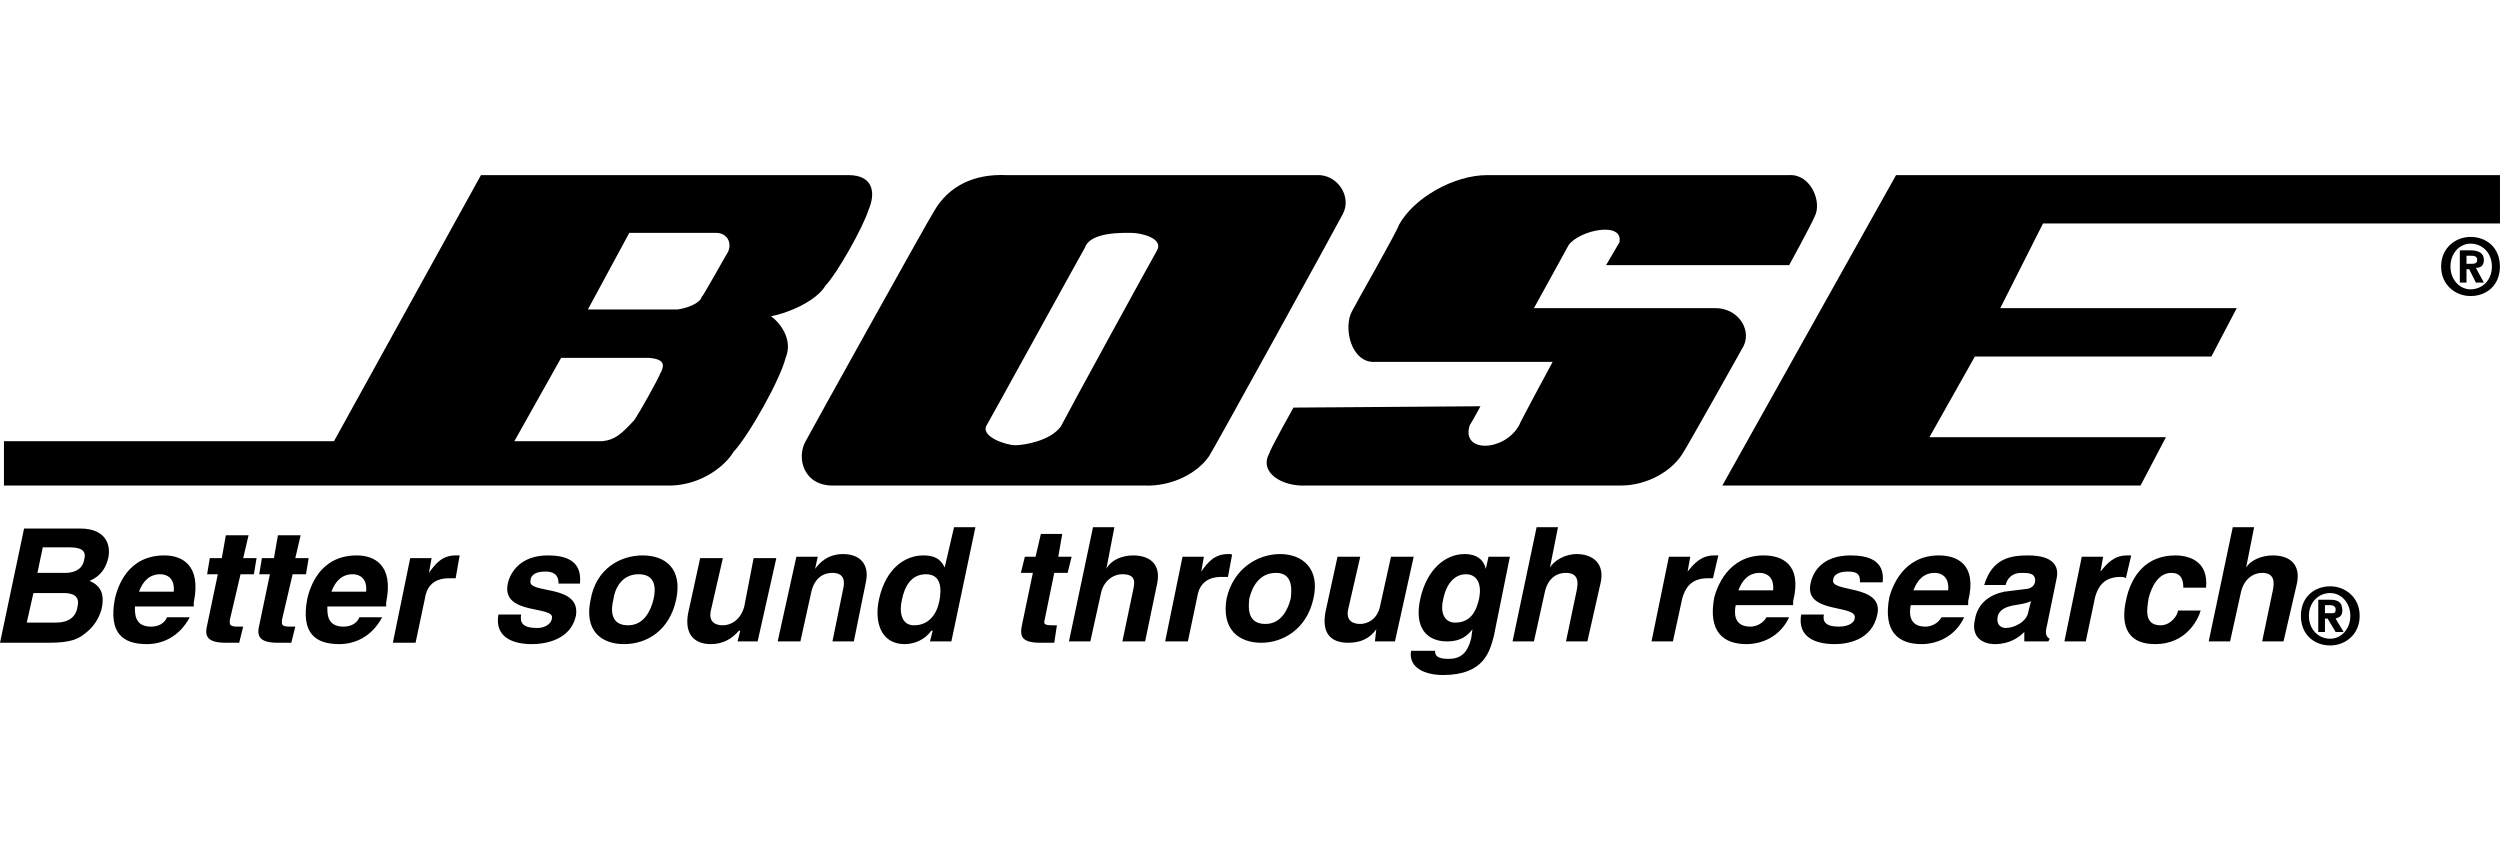
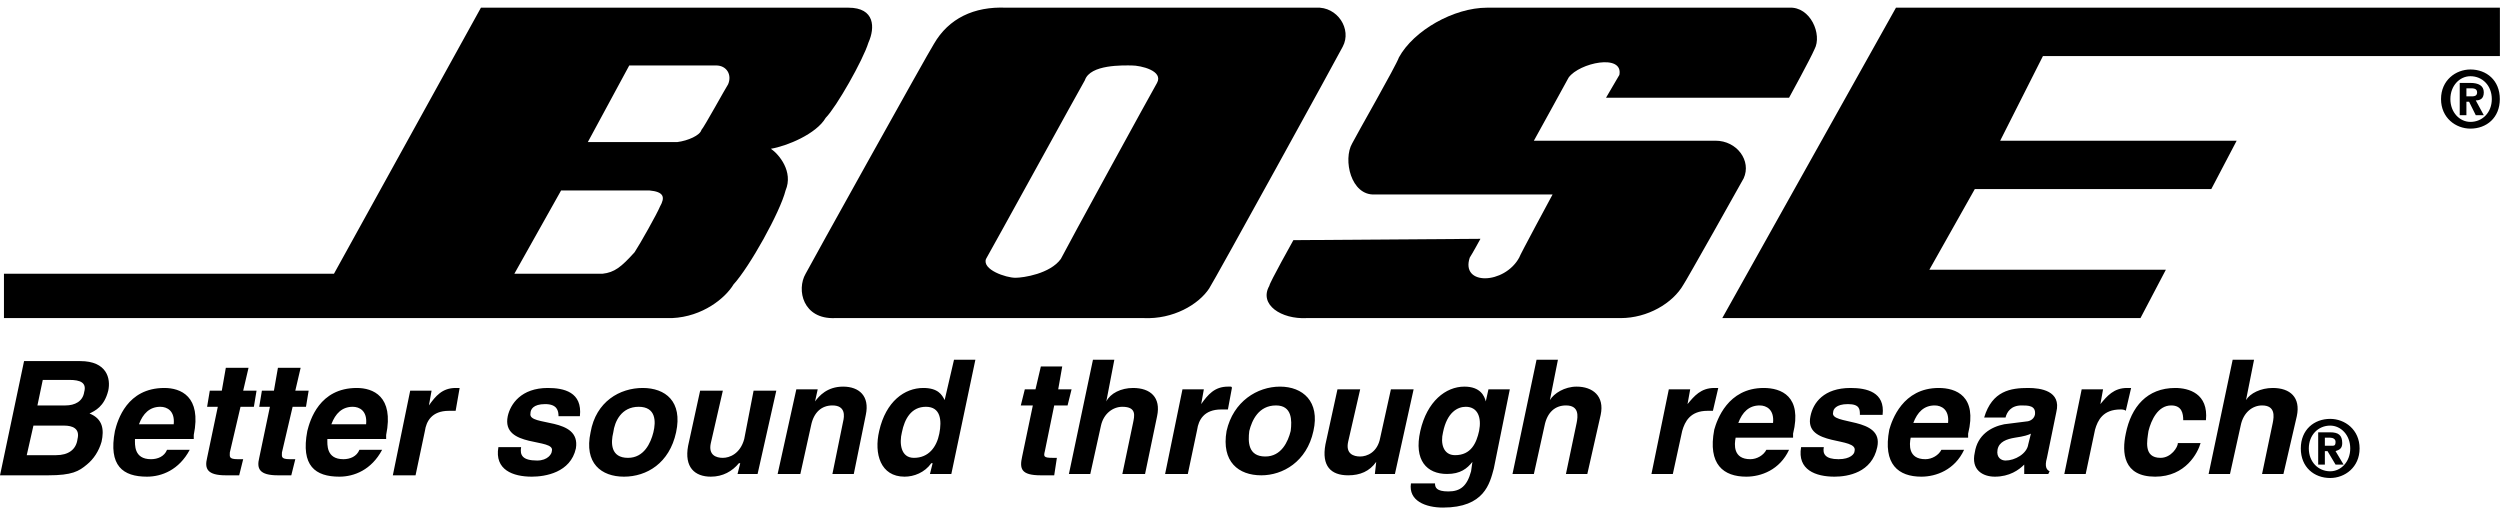
- <svg xmlns="http://www.w3.org/2000/svg" width="150" height="51" viewBox="0 0 150 51" fill="none">
-   <path fill-rule="evenodd" clip-rule="evenodd" d="M108.872 13.006C108.631 13.571 107.349 15.909 107.349 15.909H96.365L97.167 14.538C97.407 13.248 94.762 13.812 94.121 14.7C94.04 14.861 92.036 18.489 92.036 18.489H102.939C104.222 18.489 105.104 19.698 104.623 20.747C104.543 20.908 101.095 27.036 101.015 27.116C100.374 28.245 98.85 29.132 97.247 29.132H78.407C76.884 29.213 75.521 28.326 76.162 27.197C76.162 27.036 77.606 24.456 77.606 24.456L88.829 24.375C88.829 24.375 88.348 25.262 88.188 25.504C87.627 27.197 90.272 27.116 91.154 25.504C91.154 25.423 93.158 21.714 93.158 21.714H82.496C81.053 21.795 80.572 19.618 81.133 18.65C81.374 18.167 83.778 13.974 83.939 13.49C84.821 11.877 87.226 10.507 89.23 10.507H107.349C108.631 10.426 109.353 12.119 108.872 13.006ZM149.999 10.507V13.409H122.581L120.015 18.489H134.205L132.682 21.392H118.492L115.766 26.23H129.956L128.433 29.132H103.34L113.762 10.507H149.999ZM1.444 31.712H4.811C6.415 31.712 6.655 32.761 6.495 33.486C6.254 34.454 5.693 34.696 5.372 34.857C6.174 35.179 6.254 35.825 6.094 36.55C5.934 37.115 5.613 37.598 5.212 37.921C4.731 38.324 4.33 38.566 2.887 38.566H0.001L1.444 31.712ZM1.604 37.356H3.368C4.09 37.356 4.571 37.034 4.651 36.389C4.811 35.744 4.33 35.583 3.849 35.583H2.005L1.604 37.356ZM2.246 34.373H3.929C4.49 34.373 4.972 34.131 5.052 33.567C5.212 33.002 4.811 32.841 4.17 32.841H2.566L2.246 34.373ZM11.385 37.034C10.744 38.243 9.702 38.647 8.82 38.647C7.377 38.647 6.495 38.002 6.896 35.905C7.056 35.26 7.617 33.325 9.862 33.325C10.824 33.325 12.107 33.809 11.626 36.147V36.389H8.098C8.098 36.712 8.018 37.598 9.06 37.598C9.461 37.598 9.862 37.437 10.022 37.034H11.385ZM10.423 35.502C10.503 34.696 10.022 34.454 9.621 34.454C8.98 34.454 8.579 34.857 8.339 35.502H10.423ZM14.592 33.486H15.394L15.233 34.454H14.432L13.79 37.195C13.79 37.437 13.71 37.598 14.271 37.598C14.325 37.598 14.351 37.598 14.351 37.598C14.351 37.598 14.378 37.598 14.432 37.598C14.432 37.598 14.458 37.598 14.512 37.598C14.512 37.598 14.539 37.598 14.592 37.598L14.351 38.566C14.138 38.566 13.924 38.566 13.71 38.566H13.55C12.427 38.566 12.267 38.163 12.427 37.518L13.069 34.454H12.427L12.588 33.486H13.309L13.55 32.116H14.913L14.592 33.486ZM17.718 33.486H18.52L18.36 34.454H17.558L16.917 37.195C16.917 37.437 16.837 37.598 17.398 37.598C17.451 37.598 17.478 37.598 17.478 37.598C17.478 37.598 17.505 37.598 17.558 37.598C17.558 37.598 17.585 37.598 17.638 37.598C17.638 37.598 17.665 37.598 17.718 37.598L17.478 38.566C17.264 38.566 17.05 38.566 16.837 38.566H16.676C15.554 38.566 15.394 38.163 15.554 37.518L16.195 34.454H15.554L15.714 33.486H16.436L16.676 32.116H18.039L17.718 33.486ZM22.93 37.034C22.288 38.243 21.246 38.647 20.364 38.647C18.921 38.647 18.039 38.002 18.44 35.905C18.6 35.26 19.162 33.325 21.406 33.325C22.368 33.325 23.651 33.809 23.17 36.147V36.389H19.643C19.643 36.712 19.562 37.598 20.605 37.598C21.006 37.598 21.406 37.437 21.567 37.034H22.93ZM21.968 35.502C22.048 34.696 21.567 34.454 21.166 34.454C20.524 34.454 20.124 34.857 19.883 35.502H21.968ZM24.613 33.486H25.896L25.735 34.373C26.136 33.809 26.537 33.325 27.339 33.325C27.392 33.325 27.419 33.325 27.419 33.325C27.419 33.325 27.446 33.325 27.499 33.325C27.553 33.325 27.579 33.325 27.579 33.325L27.339 34.696C27.179 34.696 27.098 34.696 26.938 34.696C25.896 34.696 25.575 35.341 25.495 35.905L24.934 38.566H23.571L24.613 33.486ZM33.512 35.018C33.512 34.696 33.432 34.293 32.71 34.293C31.989 34.293 31.828 34.615 31.828 34.857C31.668 35.663 34.875 35.018 34.554 36.953C34.233 38.405 32.71 38.647 31.909 38.647C30.786 38.647 29.664 38.243 29.904 36.873H31.267C31.187 37.356 31.347 37.679 32.229 37.679C32.871 37.679 33.111 37.276 33.111 37.115C33.352 36.308 30.065 36.953 30.465 35.018C30.626 34.293 31.267 33.325 32.871 33.325C33.833 33.325 34.955 33.567 34.795 35.018H33.512ZM37.44 38.647C36.077 38.647 35.035 37.84 35.436 35.986C35.757 34.131 37.2 33.325 38.563 33.325C39.926 33.325 40.968 34.131 40.567 35.986C40.166 37.84 38.803 38.647 37.44 38.647ZM38.322 34.454C37.28 34.454 36.879 35.341 36.799 35.986C36.639 36.631 36.639 37.518 37.681 37.518C38.643 37.518 39.044 36.631 39.204 35.986C39.364 35.341 39.364 34.454 38.322 34.454ZM45.457 38.485H44.255L44.415 37.84H44.335C43.934 38.324 43.373 38.647 42.651 38.647C41.689 38.647 41.048 38.082 41.288 36.792L42.01 33.486H43.373L42.651 36.631C42.491 37.356 42.972 37.518 43.373 37.518C43.774 37.518 44.415 37.276 44.656 36.389L45.217 33.486H46.58L45.457 38.485ZM51.23 38.485H49.947L50.588 35.341C50.668 35.018 50.748 34.373 49.947 34.373C49.306 34.373 48.825 34.776 48.664 35.583L48.023 38.485H46.66L47.782 33.406H49.065L48.905 34.131C49.145 33.809 49.626 33.244 50.588 33.244C51.55 33.244 52.192 33.809 51.951 34.938L51.23 38.485ZM57.082 38.485H55.799L55.96 37.84H55.879C55.479 38.405 54.837 38.647 54.276 38.647C52.833 38.647 52.432 37.276 52.753 35.905C53.154 34.131 54.276 33.325 55.398 33.325C56.28 33.325 56.521 33.728 56.681 34.051L57.242 31.632H58.525L57.082 38.485ZM54.837 37.518C55.719 37.518 56.2 36.873 56.36 36.066C56.521 35.26 56.441 34.454 55.559 34.454C54.677 34.454 54.276 35.179 54.116 35.986C53.955 36.631 54.035 37.518 54.837 37.518ZM63.496 33.406H64.297L64.057 34.373H63.255L62.694 37.115C62.614 37.437 62.614 37.518 63.175 37.518C63.175 37.518 63.202 37.518 63.255 37.518C63.309 37.518 63.335 37.518 63.335 37.518C63.389 37.518 63.415 37.518 63.415 37.518L63.255 38.566C63.041 38.566 62.828 38.566 62.614 38.566H62.453C61.251 38.566 61.171 38.163 61.331 37.437L61.972 34.373H61.251L61.491 33.406H62.133L62.453 32.035H63.736L63.496 33.406ZM68.707 38.485H67.344L67.985 35.421C68.065 35.018 68.226 34.454 67.344 34.454C66.782 34.454 66.221 34.857 66.061 35.583L65.42 38.485H64.137L65.58 31.632H66.863L66.382 34.131C66.622 33.648 67.263 33.325 67.985 33.325C69.027 33.325 69.669 33.889 69.428 35.018L68.707 38.485ZM70.951 33.406H72.234L72.074 34.293C72.475 33.728 72.875 33.244 73.677 33.244C73.677 33.244 73.704 33.244 73.757 33.244C73.757 33.244 73.784 33.244 73.838 33.244C73.891 33.244 73.918 33.271 73.918 33.325L73.677 34.615C73.517 34.615 73.437 34.615 73.276 34.615C72.234 34.615 71.913 35.26 71.833 35.825L71.272 38.485H69.909L70.951 33.406ZM75.681 38.566C74.319 38.566 73.276 37.76 73.597 35.905C73.998 34.131 75.441 33.244 76.804 33.244C78.167 33.244 79.209 34.131 78.808 35.905C78.407 37.76 76.964 38.566 75.681 38.566ZM76.563 34.373C75.521 34.373 75.12 35.26 74.96 35.905C74.88 36.55 74.88 37.437 75.922 37.437C76.884 37.437 77.285 36.55 77.445 35.905C77.525 35.26 77.525 34.373 76.563 34.373ZM83.698 38.485H82.496L82.576 37.76C82.175 38.324 81.614 38.566 80.892 38.566C79.85 38.566 79.289 38.002 79.529 36.712L80.251 33.406H81.614L80.892 36.55C80.732 37.276 81.213 37.437 81.614 37.437C82.015 37.437 82.656 37.195 82.817 36.308L83.458 33.406H84.821L83.698 38.485ZM90.593 33.406L89.631 38.163C89.39 39.05 89.07 40.501 86.585 40.501C85.542 40.501 84.5 40.098 84.66 39.05H86.103C86.103 39.292 86.184 39.533 86.905 39.533C87.627 39.533 88.028 39.211 88.268 38.324L88.348 37.76C88.028 38.163 87.627 38.485 86.825 38.485C85.623 38.485 84.821 37.679 85.222 35.905C85.623 34.131 86.745 33.244 87.867 33.244C88.829 33.244 89.07 33.809 89.15 34.131L89.31 33.406H90.593ZM87.306 37.356C88.268 37.356 88.589 36.631 88.749 35.905C88.909 35.099 88.669 34.454 87.947 34.454C87.466 34.454 86.825 34.776 86.585 35.986C86.424 36.631 86.585 37.356 87.306 37.356ZM95.243 38.485H93.96L94.602 35.421C94.682 35.018 94.762 34.373 93.96 34.373C93.319 34.373 92.838 34.776 92.677 35.583L92.036 38.485H90.753L92.196 31.632H93.479L92.998 34.051C93.239 33.648 93.88 33.244 94.602 33.244C95.564 33.244 96.285 33.809 96.044 34.938L95.243 38.485ZM100.133 33.406H101.416L101.256 34.293C101.656 33.809 102.057 33.325 102.859 33.325C102.912 33.325 102.939 33.325 102.939 33.325C102.993 33.325 103.019 33.325 103.019 33.325C103.019 33.325 103.046 33.325 103.099 33.325L102.779 34.696C102.699 34.696 102.538 34.696 102.458 34.696C101.416 34.696 101.095 35.341 100.935 35.905L100.374 38.485H99.091L100.133 33.406ZM107.349 37.034C106.787 38.243 105.665 38.647 104.783 38.647C103.42 38.647 102.458 37.921 102.859 35.825C103.019 35.26 103.661 33.325 105.825 33.325C106.867 33.325 108.15 33.809 107.589 36.066V36.308H104.142C104.062 36.712 103.981 37.598 105.024 37.598C105.424 37.598 105.825 37.356 105.986 37.034H107.349ZM106.386 35.421C106.467 34.615 105.986 34.373 105.585 34.373C104.943 34.373 104.543 34.776 104.302 35.421H106.386ZM111.598 34.938C111.598 34.615 111.598 34.293 110.876 34.293C110.154 34.293 109.994 34.615 109.994 34.776C109.754 35.583 113.041 35.018 112.64 36.873C112.319 38.405 110.876 38.647 110.074 38.647C108.952 38.647 107.83 38.243 108.07 36.873H109.433C109.353 37.276 109.513 37.598 110.315 37.598C111.036 37.598 111.277 37.276 111.277 37.115C111.517 36.228 108.23 36.873 108.631 35.018C108.792 34.212 109.433 33.325 111.036 33.325C111.998 33.325 113.121 33.567 112.96 34.938H111.598ZM117.851 37.034C117.29 38.243 116.167 38.647 115.285 38.647C113.922 38.647 112.96 37.921 113.361 35.825C113.522 35.26 114.163 33.325 116.328 33.325C117.37 33.325 118.652 33.809 118.091 36.066V36.308H114.644C114.564 36.712 114.484 37.598 115.526 37.598C115.927 37.598 116.328 37.356 116.488 37.034H117.851ZM116.889 35.421C116.969 34.615 116.488 34.373 116.087 34.373C115.446 34.373 115.045 34.776 114.804 35.421H116.889ZM122.821 37.518C122.661 38.082 122.821 38.243 122.982 38.324L122.901 38.485H121.458C121.458 38.432 121.458 38.378 121.458 38.324C121.458 38.27 121.458 38.217 121.458 38.163C121.458 38.163 121.458 38.136 121.458 38.082C121.458 38.028 121.458 37.975 121.458 37.921C121.138 38.243 120.577 38.647 119.695 38.647C118.973 38.647 118.252 38.243 118.492 37.195C118.652 36.147 119.454 35.663 120.256 35.502L121.539 35.341C121.699 35.341 122.02 35.26 122.1 34.938C122.18 34.373 121.699 34.373 121.298 34.373C120.657 34.373 120.416 34.776 120.336 35.099H119.053C119.534 33.486 120.657 33.325 121.699 33.325C122.42 33.325 123.703 33.486 123.382 34.776L122.821 37.518ZM121.859 36.066C121.699 36.147 121.458 36.228 120.897 36.308C120.416 36.389 119.935 36.55 119.855 37.034C119.775 37.518 120.096 37.679 120.336 37.679C120.897 37.679 121.619 37.276 121.699 36.712L121.859 36.066ZM124.906 33.406H126.188L126.028 34.293C126.429 33.809 126.83 33.325 127.631 33.325C127.685 33.325 127.712 33.325 127.712 33.325C127.765 33.325 127.792 33.325 127.792 33.325C127.792 33.325 127.819 33.325 127.872 33.325L127.551 34.696C127.471 34.615 127.311 34.615 127.231 34.615C126.188 34.615 125.868 35.26 125.707 35.825L125.146 38.485H123.864L124.906 33.406ZM130.678 36.631H132.041C131.881 37.195 131.159 38.647 129.315 38.647C127.391 38.647 127.311 37.195 127.551 36.066C127.872 34.454 128.834 33.325 130.518 33.325C131.319 33.325 132.522 33.648 132.362 35.26H130.999C130.999 34.857 130.918 34.373 130.277 34.373C129.475 34.373 129.075 35.26 128.914 35.905C128.834 36.47 128.594 37.518 129.636 37.518C130.277 37.518 130.678 36.873 130.678 36.631ZM137.011 38.485H135.729L136.37 35.421C136.45 35.018 136.53 34.373 135.729 34.373C135.167 34.373 134.606 34.776 134.446 35.583L133.805 38.485H132.522L133.965 31.632H135.248L134.767 34.051C135.007 33.648 135.648 33.325 136.37 33.325C137.412 33.325 138.054 33.889 137.813 35.018L137.011 38.485ZM139.817 38.727C138.855 38.727 138.054 38.082 138.054 36.953C138.054 35.825 138.855 35.179 139.817 35.179C140.699 35.179 141.581 35.825 141.581 36.953C141.581 38.082 140.699 38.727 139.817 38.727ZM139.817 35.583C139.096 35.583 138.535 36.147 138.535 36.953C138.535 37.76 139.096 38.324 139.817 38.324C140.459 38.324 141.02 37.76 141.02 36.953C141.02 36.147 140.459 35.583 139.817 35.583ZM139.497 37.115V37.921H139.096V35.986H139.817C140.298 35.986 140.539 36.147 140.539 36.631C140.539 36.953 140.379 37.034 140.138 37.115L140.619 37.921H140.138L139.657 37.115H139.497ZM139.497 36.792H139.898C140.058 36.792 140.138 36.792 140.138 36.55C140.138 36.389 139.978 36.308 139.817 36.308H139.497V36.792Z" fill="black" />
-   <path fill-rule="evenodd" clip-rule="evenodd" d="M148.231 17.763C147.349 17.763 146.467 17.118 146.467 15.989C146.467 14.86 147.349 14.215 148.231 14.215C149.193 14.215 149.995 14.86 149.995 15.989C149.995 17.118 149.193 17.763 148.231 17.763ZM148.231 14.618C147.59 14.618 147.028 15.183 147.028 15.989C147.028 16.795 147.59 17.36 148.231 17.36C148.952 17.36 149.514 16.795 149.514 15.989C149.514 15.183 148.952 14.618 148.231 14.618ZM147.99 16.15V16.956H147.59V15.021H148.231C148.712 15.021 149.033 15.183 149.033 15.586C149.033 15.989 148.792 16.07 148.552 16.07L149.033 16.956H148.552L148.151 16.15H147.99ZM148.311 15.828C148.552 15.828 148.632 15.747 148.632 15.586C148.632 15.344 148.391 15.344 148.231 15.344H147.99V15.828H148.311ZM80.568 12.844C80.327 13.328 72.871 26.874 72.551 27.358C71.909 28.325 70.386 29.212 68.622 29.132C67.981 29.132 51.145 29.132 50.103 29.132C48.179 29.212 47.778 27.438 48.339 26.471C48.5 26.148 55.715 13.167 56.036 12.683C56.917 11.151 58.441 10.425 60.365 10.506H78.964C80.247 10.425 81.129 11.796 80.568 12.844ZM65.095 14.86C64.854 15.263 59.403 25.181 59.162 25.584C58.922 26.229 60.365 26.713 60.926 26.713C61.407 26.713 63.01 26.471 63.652 25.584C63.972 24.939 69.183 15.425 69.424 15.021C69.825 14.296 68.462 13.973 67.901 13.973C67.42 13.973 65.415 13.893 65.095 14.86ZM20.039 26.471L28.858 10.506H50.905C52.508 10.506 52.508 11.716 52.107 12.602C51.787 13.651 50.183 16.473 49.542 17.118C48.981 18.085 47.217 18.811 46.255 18.972C46.736 19.295 47.618 20.343 47.137 21.472C46.816 22.762 44.972 26.068 44.01 27.116C43.529 27.922 42.166 29.051 40.322 29.132H0.237V26.471H20.039ZM33.668 21.472L30.862 26.471H36.153C36.875 26.39 37.276 26.068 38.078 25.181C38.398 24.697 39.44 22.843 39.601 22.439C39.921 21.875 39.841 21.552 38.959 21.472H33.668ZM37.757 13.973L35.272 18.569H40.643C41.284 18.488 42.006 18.166 42.086 17.843C42.246 17.682 43.529 15.344 43.689 15.102C43.93 14.538 43.609 13.973 42.968 13.973H37.757Z" fill="black" />
+ <svg xmlns="http://www.w3.org/2000/svg" width="165" height="34" viewBox="0 0 165 34" fill="none">
+   <path fill-rule="evenodd" clip-rule="evenodd" d="M119.754 3.256C119.49 3.877 118.079 6.449 118.079 6.449H105.998L106.88 4.941C107.144 3.522 104.234 4.143 103.529 5.119C103.44 5.296 101.236 9.287 101.236 9.287H113.229C114.64 9.287 115.61 10.618 115.081 11.771C114.992 11.948 111.201 18.688 111.112 18.777C110.407 20.019 108.731 20.994 106.968 20.994H86.245C84.569 21.083 83.07 20.107 83.775 18.866C83.775 18.688 85.363 15.85 85.363 15.85L97.709 15.762C97.709 15.762 97.179 16.737 97.003 17.003C96.386 18.866 99.296 18.777 100.266 17.003C100.266 16.915 102.47 12.835 102.47 12.835H90.742C89.155 12.924 88.626 10.529 89.243 9.465C89.507 8.933 92.153 4.321 92.329 3.788C93.299 2.015 95.945 0.507 98.149 0.507H118.079C119.49 0.418 120.284 2.281 119.754 3.256ZM164.993 0.507V3.7H134.834L132.012 9.287H147.62L145.945 12.48H130.336L127.338 17.802H142.947L141.271 20.994H113.67L125.134 0.507H164.993ZM1.588 23.832H5.292C7.056 23.832 7.32 24.985 7.144 25.784C6.879 26.848 6.262 27.114 5.909 27.291C6.791 27.646 6.879 28.356 6.703 29.154C6.527 29.775 6.174 30.307 5.733 30.662C5.204 31.105 4.763 31.371 3.176 31.371H0.001L1.588 23.832ZM1.765 30.041H3.705C4.498 30.041 5.027 29.686 5.116 28.976C5.292 28.267 4.763 28.09 4.234 28.09H2.206L1.765 30.041ZM2.47 26.759H4.322C4.939 26.759 5.468 26.493 5.557 25.872C5.733 25.252 5.292 25.074 4.587 25.074H2.823L2.47 26.759ZM12.523 29.686C11.818 31.016 10.671 31.46 9.701 31.46C8.114 31.46 7.144 30.75 7.585 28.444C7.761 27.735 8.378 25.606 10.848 25.606C11.906 25.606 13.317 26.138 12.788 28.71V28.976H8.908C8.908 29.331 8.819 30.307 9.966 30.307C10.407 30.307 10.848 30.129 11.024 29.686H12.523ZM11.465 28.001C11.553 27.114 11.024 26.848 10.583 26.848C9.878 26.848 9.437 27.291 9.172 28.001H11.465ZM16.05 25.784H16.932L16.756 26.848H15.874L15.169 29.863C15.169 30.129 15.08 30.307 15.698 30.307C15.757 30.307 15.786 30.307 15.786 30.307C15.786 30.307 15.815 30.307 15.874 30.307C15.874 30.307 15.903 30.307 15.962 30.307C15.962 30.307 15.992 30.307 16.05 30.307L15.786 31.371C15.551 31.371 15.316 31.371 15.08 31.371H14.904C13.669 31.371 13.493 30.928 13.669 30.218L14.375 26.848H13.669L13.846 25.784H14.639L14.904 24.276H16.403L16.05 25.784ZM19.49 25.784H20.371L20.195 26.848H19.313L18.608 29.863C18.608 30.129 18.52 30.307 19.137 30.307C19.196 30.307 19.225 30.307 19.225 30.307C19.225 30.307 19.254 30.307 19.313 30.307C19.313 30.307 19.343 30.307 19.401 30.307C19.401 30.307 19.431 30.307 19.49 30.307L19.225 31.371C18.99 31.371 18.755 31.371 18.52 31.371H18.343C17.109 31.371 16.932 30.928 17.109 30.218L17.814 26.848H17.109L17.285 25.784H18.079L18.343 24.276H19.842L19.49 25.784ZM25.221 29.686C24.516 31.016 23.37 31.46 22.4 31.46C20.812 31.46 19.842 30.75 20.283 28.444C20.46 27.735 21.077 25.606 23.546 25.606C24.604 25.606 26.015 26.138 25.486 28.71V28.976H21.606C21.606 29.331 21.518 30.307 22.664 30.307C23.105 30.307 23.546 30.129 23.722 29.686H25.221ZM24.163 28.001C24.252 27.114 23.722 26.848 23.282 26.848C22.576 26.848 22.135 27.291 21.87 28.001H24.163ZM27.073 25.784H28.484L28.308 26.759C28.749 26.138 29.19 25.606 30.072 25.606C30.13 25.606 30.16 25.606 30.16 25.606C30.16 25.606 30.189 25.606 30.248 25.606C30.307 25.606 30.336 25.606 30.336 25.606L30.072 27.114C29.895 27.114 29.807 27.114 29.631 27.114C28.484 27.114 28.132 27.823 28.043 28.444L27.426 31.371H25.927L27.073 25.784ZM36.862 27.469C36.862 27.114 36.774 26.671 35.98 26.671C35.186 26.671 35.01 27.025 35.01 27.291C34.834 28.178 38.361 27.469 38.008 29.597C37.655 31.194 35.98 31.46 35.098 31.46C33.864 31.46 32.629 31.016 32.894 29.509H34.393C34.304 30.041 34.481 30.395 35.451 30.395C36.156 30.395 36.421 29.952 36.421 29.775C36.685 28.888 33.07 29.597 33.511 27.469C33.687 26.671 34.393 25.606 36.156 25.606C37.215 25.606 38.449 25.872 38.273 27.469H36.862ZM41.183 31.46C39.684 31.46 38.537 30.573 38.978 28.533C39.331 26.493 40.918 25.606 42.417 25.606C43.916 25.606 45.063 26.493 44.622 28.533C44.181 30.573 42.682 31.46 41.183 31.46ZM42.153 26.848C41.006 26.848 40.566 27.823 40.477 28.533C40.301 29.242 40.301 30.218 41.447 30.218C42.505 30.218 42.946 29.242 43.123 28.533C43.299 27.823 43.299 26.848 42.153 26.848ZM50.001 31.282H48.678L48.855 30.573H48.767C48.326 31.105 47.708 31.46 46.915 31.46C45.856 31.46 45.151 30.839 45.416 29.42L46.209 25.784H47.708L46.915 29.242C46.738 30.041 47.267 30.218 47.708 30.218C48.149 30.218 48.855 29.952 49.119 28.976L49.737 25.784H51.236L50.001 31.282ZM56.35 31.282H54.939L55.645 27.823C55.733 27.469 55.821 26.759 54.939 26.759C54.234 26.759 53.705 27.203 53.529 28.09L52.823 31.282H51.324L52.558 25.695H53.969L53.793 26.493C54.058 26.138 54.587 25.517 55.645 25.517C56.703 25.517 57.408 26.138 57.144 27.38L56.35 31.282ZM62.788 31.282H61.377L61.553 30.573H61.465C61.024 31.194 60.319 31.46 59.701 31.46C58.114 31.46 57.673 29.952 58.026 28.444C58.467 26.493 59.701 25.606 60.936 25.606C61.906 25.606 62.17 26.05 62.347 26.404L62.964 23.744H64.375L62.788 31.282ZM60.319 30.218C61.289 30.218 61.818 29.509 61.994 28.622C62.17 27.735 62.082 26.848 61.112 26.848C60.142 26.848 59.701 27.646 59.525 28.533C59.349 29.242 59.437 30.218 60.319 30.218ZM69.842 25.695H70.724L70.46 26.759H69.578L68.961 29.775C68.872 30.129 68.872 30.218 69.49 30.218C69.49 30.218 69.519 30.218 69.578 30.218C69.637 30.218 69.666 30.218 69.666 30.218C69.725 30.218 69.754 30.218 69.754 30.218L69.578 31.371C69.343 31.371 69.108 31.371 68.872 31.371H68.696C67.373 31.371 67.285 30.928 67.462 30.129L68.167 26.759H67.373L67.638 25.695H68.343L68.696 24.187H70.107L69.842 25.695ZM75.574 31.282H74.075L74.781 27.912C74.869 27.469 75.045 26.848 74.075 26.848C73.458 26.848 72.841 27.291 72.664 28.09L71.959 31.282H70.548L72.135 23.744H73.546L73.017 26.493C73.282 25.961 73.987 25.606 74.781 25.606C75.927 25.606 76.633 26.227 76.368 27.469L75.574 31.282ZM78.043 25.695H79.454L79.278 26.671C79.719 26.05 80.16 25.517 81.042 25.517C81.042 25.517 81.071 25.517 81.13 25.517C81.13 25.517 81.159 25.517 81.218 25.517C81.277 25.517 81.306 25.547 81.306 25.606L81.042 27.025C80.865 27.025 80.777 27.025 80.601 27.025C79.454 27.025 79.102 27.735 79.013 28.356L78.396 31.282H76.897L78.043 25.695ZM83.246 31.371C81.747 31.371 80.601 30.484 80.954 28.444C81.394 26.493 82.982 25.517 84.481 25.517C85.98 25.517 87.126 26.493 86.686 28.444C86.245 30.484 84.657 31.371 83.246 31.371ZM84.216 26.759C83.07 26.759 82.629 27.735 82.453 28.444C82.365 29.154 82.365 30.129 83.511 30.129C84.569 30.129 85.01 29.154 85.186 28.444C85.275 27.735 85.275 26.759 84.216 26.759ZM92.065 31.282H90.742L90.83 30.484C90.389 31.105 89.772 31.371 88.978 31.371C87.832 31.371 87.215 30.75 87.479 29.331L88.273 25.695H89.772L88.978 29.154C88.802 29.952 89.331 30.129 89.772 30.129C90.213 30.129 90.918 29.863 91.095 28.888L91.8 25.695H93.299L92.065 31.282ZM99.648 25.695L98.59 30.928C98.326 31.903 97.973 33.5 95.239 33.5C94.093 33.5 92.947 33.056 93.123 31.903H94.71C94.71 32.169 94.798 32.435 95.592 32.435C96.386 32.435 96.827 32.081 97.091 31.105L97.179 30.484C96.827 30.928 96.386 31.282 95.504 31.282C94.181 31.282 93.299 30.395 93.74 28.444C94.181 26.493 95.416 25.517 96.65 25.517C97.709 25.517 97.973 26.138 98.061 26.493L98.238 25.695H99.648ZM96.033 30.041C97.091 30.041 97.444 29.242 97.62 28.444C97.797 27.557 97.532 26.848 96.739 26.848C96.209 26.848 95.504 27.203 95.239 28.533C95.063 29.242 95.239 30.041 96.033 30.041ZM104.763 31.282H103.352L104.058 27.912C104.146 27.469 104.234 26.759 103.352 26.759C102.647 26.759 102.118 27.203 101.941 28.09L101.236 31.282H99.825L101.412 23.744H102.823L102.294 26.404C102.559 25.961 103.264 25.517 104.058 25.517C105.116 25.517 105.91 26.138 105.645 27.38L104.763 31.282ZM110.142 25.695H111.553L111.377 26.671C111.818 26.138 112.259 25.606 113.141 25.606C113.199 25.606 113.229 25.606 113.229 25.606C113.288 25.606 113.317 25.606 113.317 25.606C113.317 25.606 113.346 25.606 113.405 25.606L113.052 27.114C112.964 27.114 112.788 27.114 112.7 27.114C111.553 27.114 111.201 27.823 111.024 28.444L110.407 31.282H108.996L110.142 25.695ZM118.079 29.686C117.462 31.016 116.227 31.46 115.257 31.46C113.758 31.46 112.7 30.662 113.141 28.356C113.317 27.735 114.022 25.606 116.403 25.606C117.55 25.606 118.961 26.138 118.343 28.622V28.888H114.552C114.463 29.331 114.375 30.307 115.522 30.307C115.963 30.307 116.403 30.041 116.58 29.686H118.079ZM117.021 27.912C117.109 27.025 116.58 26.759 116.139 26.759C115.433 26.759 114.992 27.203 114.728 27.912H117.021ZM122.753 27.38C122.753 27.025 122.753 26.671 121.959 26.671C121.165 26.671 120.989 27.025 120.989 27.203C120.724 28.09 124.34 27.469 123.899 29.509C123.546 31.194 121.959 31.46 121.077 31.46C119.843 31.46 118.608 31.016 118.873 29.509H120.372C120.284 29.952 120.46 30.307 121.342 30.307C122.135 30.307 122.4 29.952 122.4 29.775C122.664 28.799 119.049 29.509 119.49 27.469C119.666 26.582 120.372 25.606 122.135 25.606C123.194 25.606 124.428 25.872 124.252 27.38H122.753ZM129.631 29.686C129.014 31.016 127.779 31.46 126.809 31.46C125.31 31.46 124.252 30.662 124.693 28.356C124.869 27.735 125.575 25.606 127.955 25.606C129.102 25.606 130.513 26.138 129.896 28.622V28.888H126.104C126.015 29.331 125.927 30.307 127.074 30.307C127.515 30.307 127.955 30.041 128.132 29.686H129.631ZM128.573 27.912C128.661 27.025 128.132 26.759 127.691 26.759C126.985 26.759 126.545 27.203 126.28 27.912H128.573ZM135.098 30.218C134.922 30.839 135.098 31.016 135.275 31.105L135.187 31.282H133.599C133.599 31.223 133.599 31.164 133.599 31.105C133.599 31.046 133.599 30.987 133.599 30.928C133.599 30.928 133.599 30.898 133.599 30.839C133.599 30.78 133.599 30.721 133.599 30.662C133.247 31.016 132.629 31.46 131.659 31.46C130.866 31.46 130.072 31.016 130.336 29.863C130.513 28.71 131.395 28.178 132.276 28.001L133.687 27.823C133.864 27.823 134.217 27.735 134.305 27.38C134.393 26.759 133.864 26.759 133.423 26.759C132.717 26.759 132.453 27.203 132.365 27.557H130.954C131.483 25.784 132.717 25.606 133.864 25.606C134.657 25.606 136.068 25.784 135.716 27.203L135.098 30.218ZM134.04 28.622C133.864 28.71 133.599 28.799 132.982 28.888C132.453 28.976 131.924 29.154 131.836 29.686C131.747 30.218 132.1 30.395 132.365 30.395C132.982 30.395 133.776 29.952 133.864 29.331L134.04 28.622ZM137.391 25.695H138.802L138.626 26.671C139.067 26.138 139.508 25.606 140.389 25.606C140.448 25.606 140.478 25.606 140.478 25.606C140.536 25.606 140.566 25.606 140.566 25.606C140.566 25.606 140.595 25.606 140.654 25.606L140.301 27.114C140.213 27.025 140.037 27.025 139.948 27.025C138.802 27.025 138.449 27.735 138.273 28.356L137.656 31.282H136.245L137.391 25.695ZM143.74 29.242H145.239C145.063 29.863 144.269 31.46 142.241 31.46C140.125 31.46 140.037 29.863 140.301 28.622C140.654 26.848 141.712 25.606 143.564 25.606C144.446 25.606 145.769 25.961 145.592 27.735H144.093C144.093 27.291 144.005 26.759 143.299 26.759C142.418 26.759 141.977 27.735 141.8 28.444C141.712 29.065 141.448 30.218 142.594 30.218C143.299 30.218 143.74 29.509 143.74 29.242ZM150.707 31.282H149.296L150.001 27.912C150.09 27.469 150.178 26.759 149.296 26.759C148.679 26.759 148.061 27.203 147.885 28.09L147.18 31.282H145.769L147.356 23.744H148.767L148.238 26.404C148.502 25.961 149.208 25.606 150.001 25.606C151.148 25.606 151.853 26.227 151.589 27.469L150.707 31.282ZM153.793 31.548C152.735 31.548 151.853 30.839 151.853 29.597C151.853 28.356 152.735 27.646 153.793 27.646C154.763 27.646 155.733 28.356 155.733 29.597C155.733 30.839 154.763 31.548 153.793 31.548ZM153.793 28.09C153 28.09 152.382 28.71 152.382 29.597C152.382 30.484 153 31.105 153.793 31.105C154.499 31.105 155.116 30.484 155.116 29.597C155.116 28.71 154.499 28.09 153.793 28.09ZM153.441 29.775V30.662H153V28.533H153.793C154.322 28.533 154.587 28.71 154.587 29.242C154.587 29.597 154.411 29.686 154.146 29.775L154.675 30.662H154.146L153.617 29.775H153.441ZM153.441 29.42H153.881C154.058 29.42 154.146 29.42 154.146 29.154C154.146 28.976 153.97 28.888 153.793 28.888H153.441V29.42Z" fill="black" />
+   <path fill-rule="evenodd" clip-rule="evenodd" d="M163.048 8.489C162.078 8.489 161.108 7.779 161.108 6.538C161.108 5.296 162.078 4.586 163.048 4.586C164.106 4.586 164.988 5.296 164.988 6.538C164.988 7.779 164.106 8.489 163.048 8.489ZM163.048 5.03C162.342 5.03 161.725 5.651 161.725 6.538C161.725 7.424 162.342 8.045 163.048 8.045C163.841 8.045 164.459 7.424 164.459 6.538C164.459 5.651 163.841 5.03 163.048 5.03ZM162.783 6.715V7.602H162.342V5.473H163.048C163.577 5.473 163.93 5.651 163.93 6.094C163.93 6.538 163.665 6.626 163.4 6.626L163.93 7.602H163.4L162.96 6.715H162.783ZM163.136 6.36C163.4 6.36 163.489 6.271 163.489 6.094C163.489 5.828 163.224 5.828 163.048 5.828H162.783V6.36H163.136ZM88.621 3.079C88.356 3.611 80.155 18.511 79.802 19.043C79.097 20.107 77.421 21.083 75.481 20.994C74.776 20.994 56.257 20.994 55.111 20.994C52.995 21.083 52.554 19.131 53.171 18.067C53.347 17.712 61.284 3.433 61.637 2.901C62.607 1.216 64.282 0.418 66.398 0.507H86.857C88.268 0.418 89.238 1.926 88.621 3.079ZM71.601 5.296C71.337 5.739 65.34 16.648 65.076 17.092C64.811 17.801 66.398 18.333 67.016 18.333C67.545 18.333 69.308 18.067 70.014 17.092C70.367 16.382 76.099 5.917 76.363 5.473C76.804 4.675 75.305 4.32 74.688 4.32C74.159 4.32 71.954 4.232 71.601 5.296ZM22.042 18.067L31.742 0.507H55.993C57.757 0.507 57.757 1.837 57.316 2.813C56.963 3.966 55.199 7.07 54.494 7.779C53.876 8.844 51.936 9.642 50.878 9.819C51.407 10.174 52.377 11.327 51.848 12.569C51.495 13.988 49.467 17.624 48.409 18.777C47.88 19.664 46.381 20.905 44.353 20.994H0.261V18.067H22.042ZM37.033 12.569L33.947 18.067H39.767C40.561 17.979 41.002 17.624 41.883 16.648C42.236 16.116 43.383 14.076 43.559 13.633C43.912 13.012 43.824 12.657 42.853 12.569H37.033ZM41.531 4.32L38.797 9.376H44.705C45.411 9.287 46.204 8.932 46.293 8.577C46.469 8.4 47.88 5.828 48.056 5.562C48.321 4.941 47.968 4.32 47.263 4.32H41.531Z" fill="black" />
</svg>
